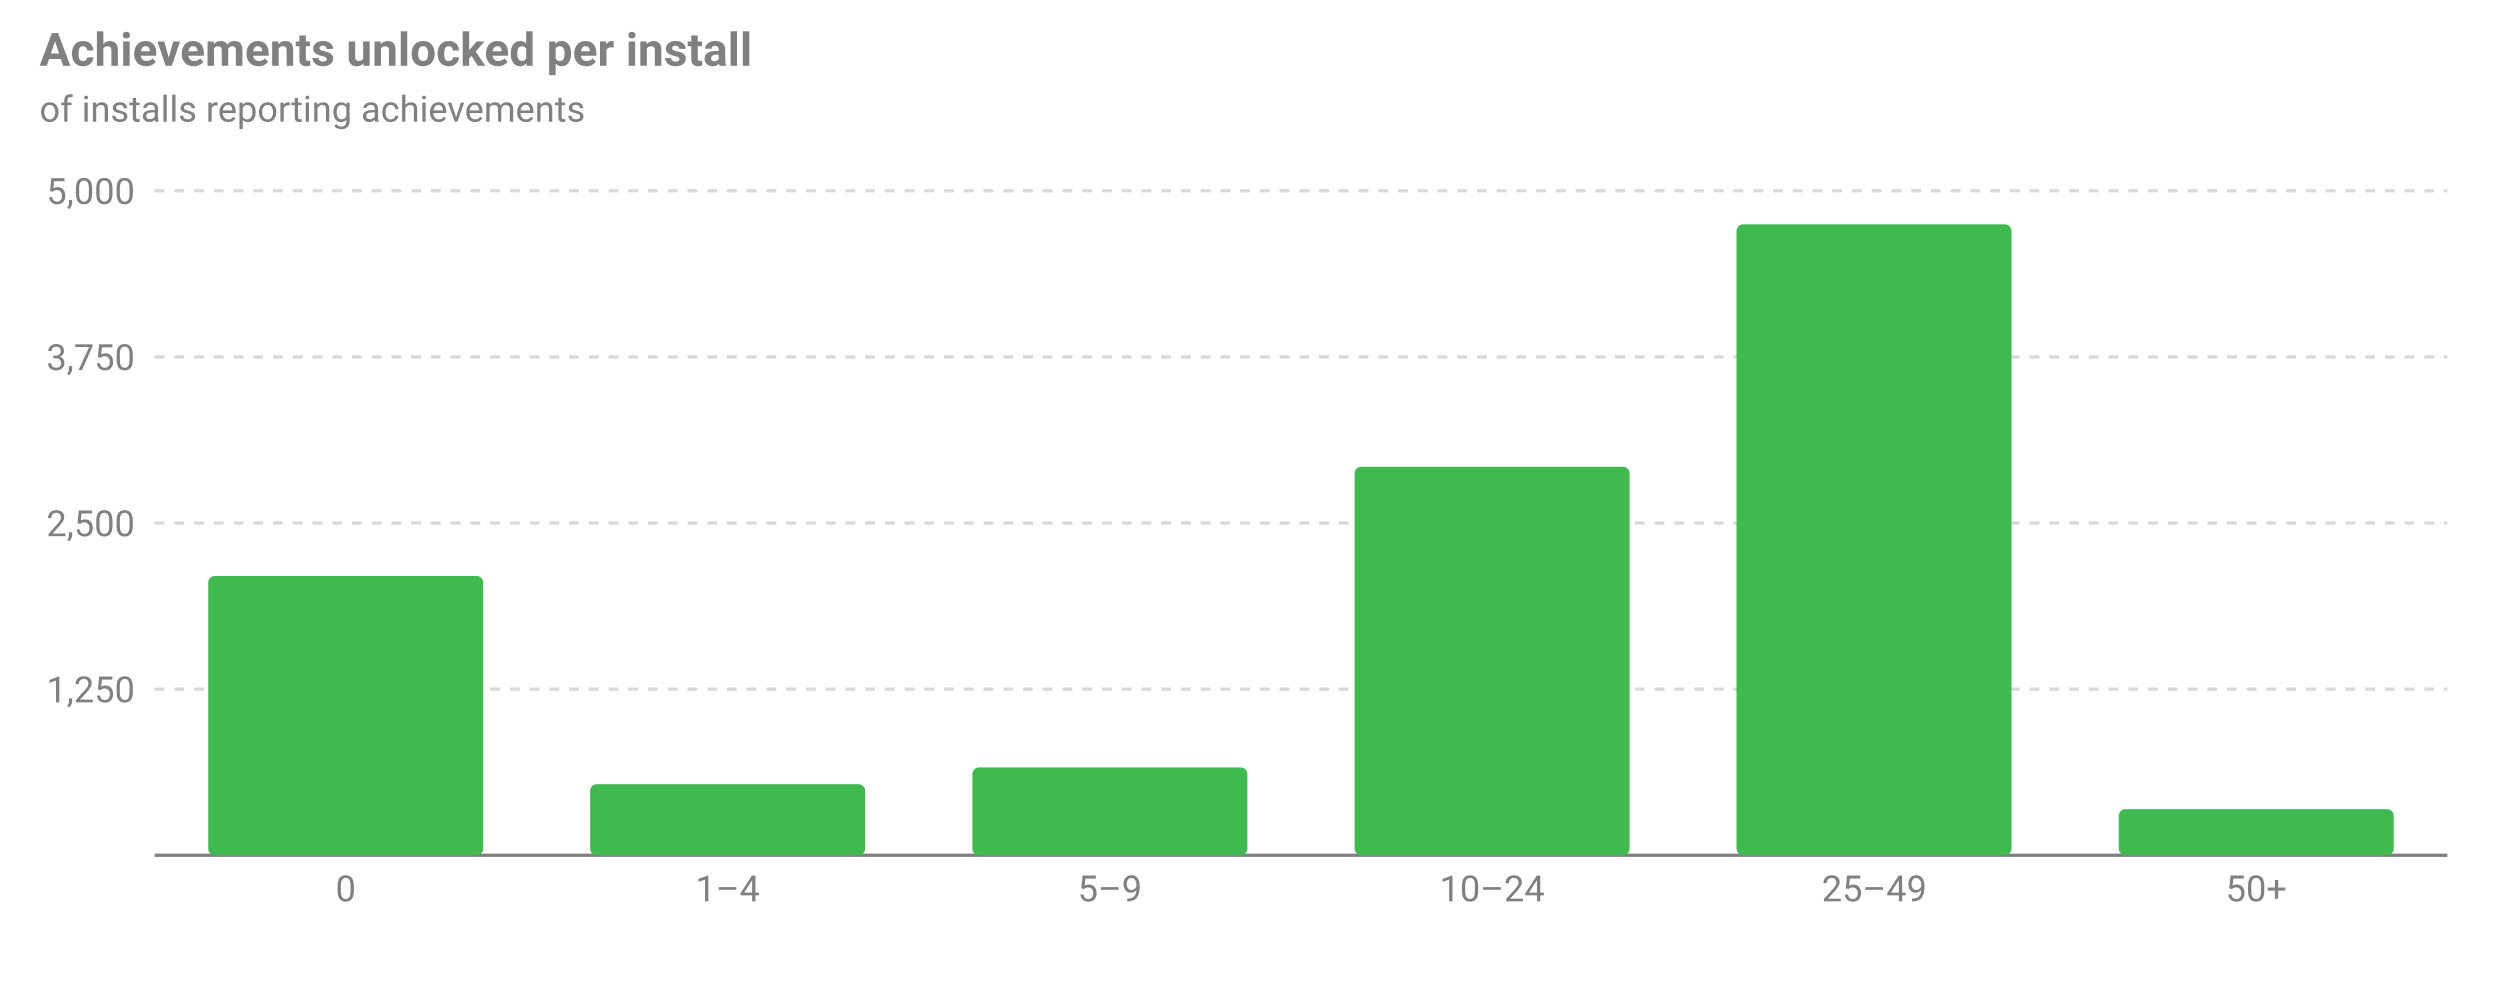
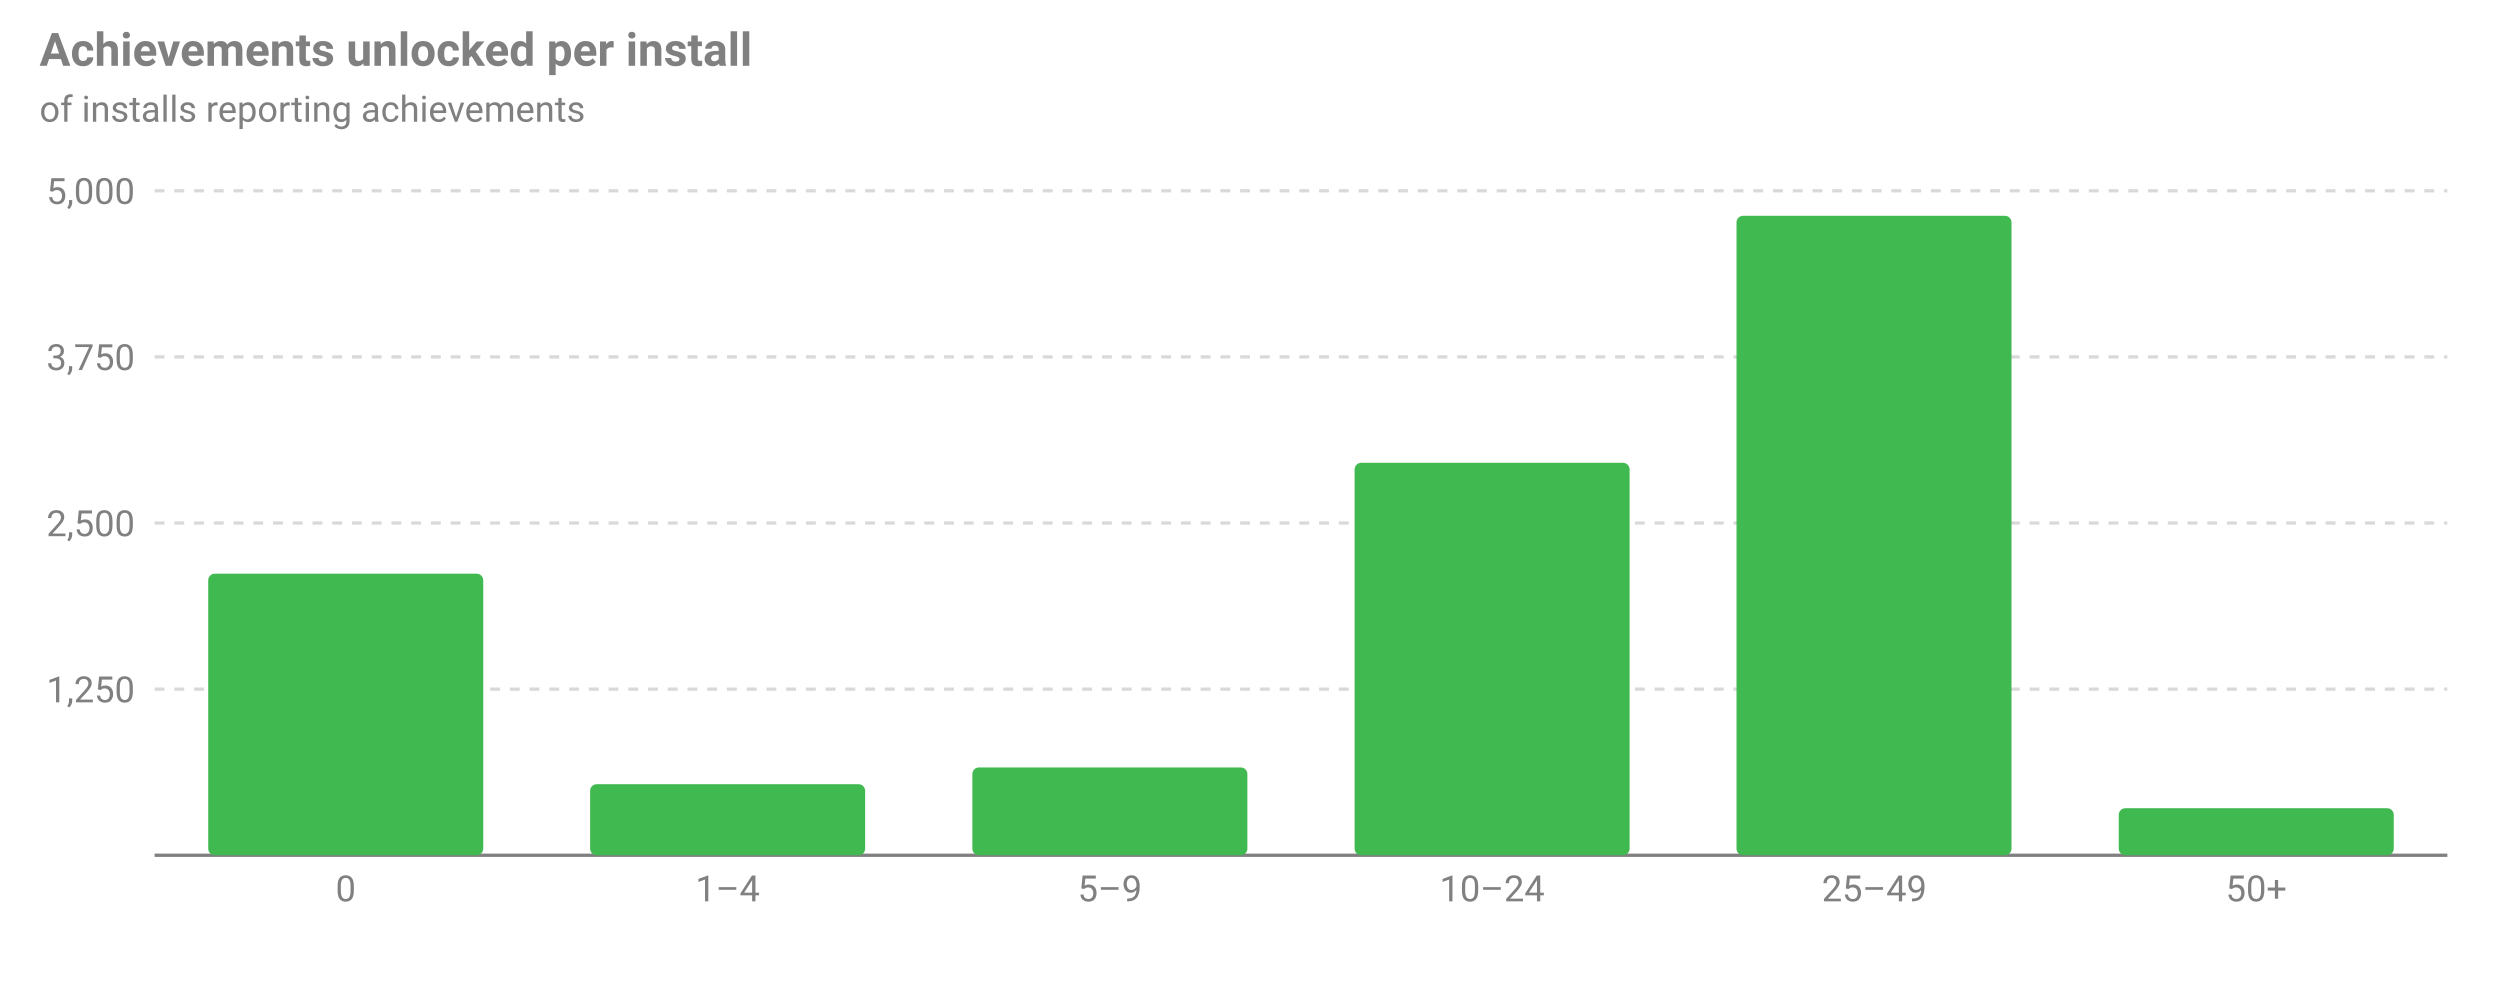
<svg xmlns="http://www.w3.org/2000/svg" width="760" height="300" viewBox="0 0 760 300" role="img" aria-label="Achievements unlocked per install">
  <style>
  text{font-family:-apple-system,BlinkMacSystemFont,'Segoe UI',Roboto,Helvetica,Arial,sans-serif}
  .grid{stroke:#808080;stroke-opacity:.3;stroke-width:1}
  .axis{stroke:#808080;stroke-width:1}
  .lbl{fill:#808080;font-size:12px}
  .val{fill:#808080;font-size:12px;font-weight:600}
  .title{fill:#808080;font-size:14px;font-weight:700}
  .sub{fill:#808080;font-size:11px}
  .gap{fill:#808080;opacity:.12}
  .gaplbl{fill:#808080;font-size:10px;opacity:.85}
  .ico{fill:#808080}
  .t1{fill:#e3b341}
  .t2{fill:#d29922}
  .t3{fill:#b7860b}
  .t4{fill:#946f0f}
</style>
  <text x="12" y="20" class="title">Achievements unlocked per install</text>
  <text x="12" y="37" class="sub">of installs reporting achievements</text>
  <line x1="47" y1="260" x2="744" y2="260" class="axis" />
  <line x1="47" y1="209.5" x2="744" y2="209.5" class="grid" stroke-dasharray="3 3" />
  <text x="41" y="213.5" class="sub" text-anchor="end">1,250</text>
  <line x1="47" y1="159.0" x2="744" y2="159.0" class="grid" stroke-dasharray="3 3" />
  <text x="41" y="163.0" class="sub" text-anchor="end">2,500</text>
  <line x1="47" y1="108.5" x2="744" y2="108.5" class="grid" stroke-dasharray="3 3" />
  <text x="41" y="112.5" class="sub" text-anchor="end">3,750</text>
  <line x1="47" y1="58.0" x2="744" y2="58.0" class="grid" stroke-dasharray="3 3" />
  <text x="41" y="62.0" class="sub" text-anchor="end">5,000</text>
-   <rect x="63.3" y="175.1" width="83.6" height="84.9" rx="2" fill="#3fb950" data-tip="0: 19% (2,101)" />
+   <rect x="63.3" y="174.4" width="83.6" height="85.6" rx="2" fill="#3fb950" data-tip="0: 19% (2,118)" />
  <text x="105.1" y="274" class="sub" text-anchor="middle">0</text>
-   <rect x="179.4" y="238.4" width="83.6" height="21.6" rx="2" fill="#3fb950" data-tip="1–4: 5% (535)" />
+   <rect x="179.4" y="238.4" width="83.6" height="21.6" rx="2" fill="#3fb950" data-tip="1–4: 5% (534)" />
  <text x="221.2" y="274" class="sub" text-anchor="middle">1–4</text>
-   <rect x="295.6" y="233.3" width="83.6" height="26.7" rx="2" fill="#3fb950" data-tip="5–9: 6% (660)" />
+   <rect x="295.6" y="233.3" width="83.6" height="26.7" rx="2" fill="#3fb950" data-tip="5–9: 6% (661)" />
  <text x="337.4" y="274" class="sub" text-anchor="middle">5–9</text>
-   <rect x="411.8" y="141.9" width="83.6" height="118.1" rx="2" fill="#3fb950" data-tip="10–24: 26% (2,923)" />
+   <rect x="411.8" y="140.7" width="83.6" height="119.3" rx="2" fill="#3fb950" data-tip="10–24: 26% (2,952)" />
  <text x="453.6" y="274" class="sub" text-anchor="middle">10–24</text>
-   <rect x="527.9" y="68.2" width="83.6" height="191.8" rx="2" fill="#3fb950" data-tip="25–49: 42% (4,747)" />
+   <rect x="527.9" y="65.6" width="83.6" height="194.4" rx="2" fill="#3fb950" data-tip="25–49: 42% (4,813)" />
  <text x="569.8" y="274" class="sub" text-anchor="middle">25–49</text>
-   <rect x="644.1" y="246.0" width="83.6" height="14.0" rx="2" fill="#3fb950" data-tip="50+: 3% (347)" />
+   <rect x="644.1" y="245.7" width="83.6" height="14.3" rx="2" fill="#3fb950" data-tip="50+: 3% (353)" />
  <text x="685.9" y="274" class="sub" text-anchor="middle">50+</text>
</svg>
